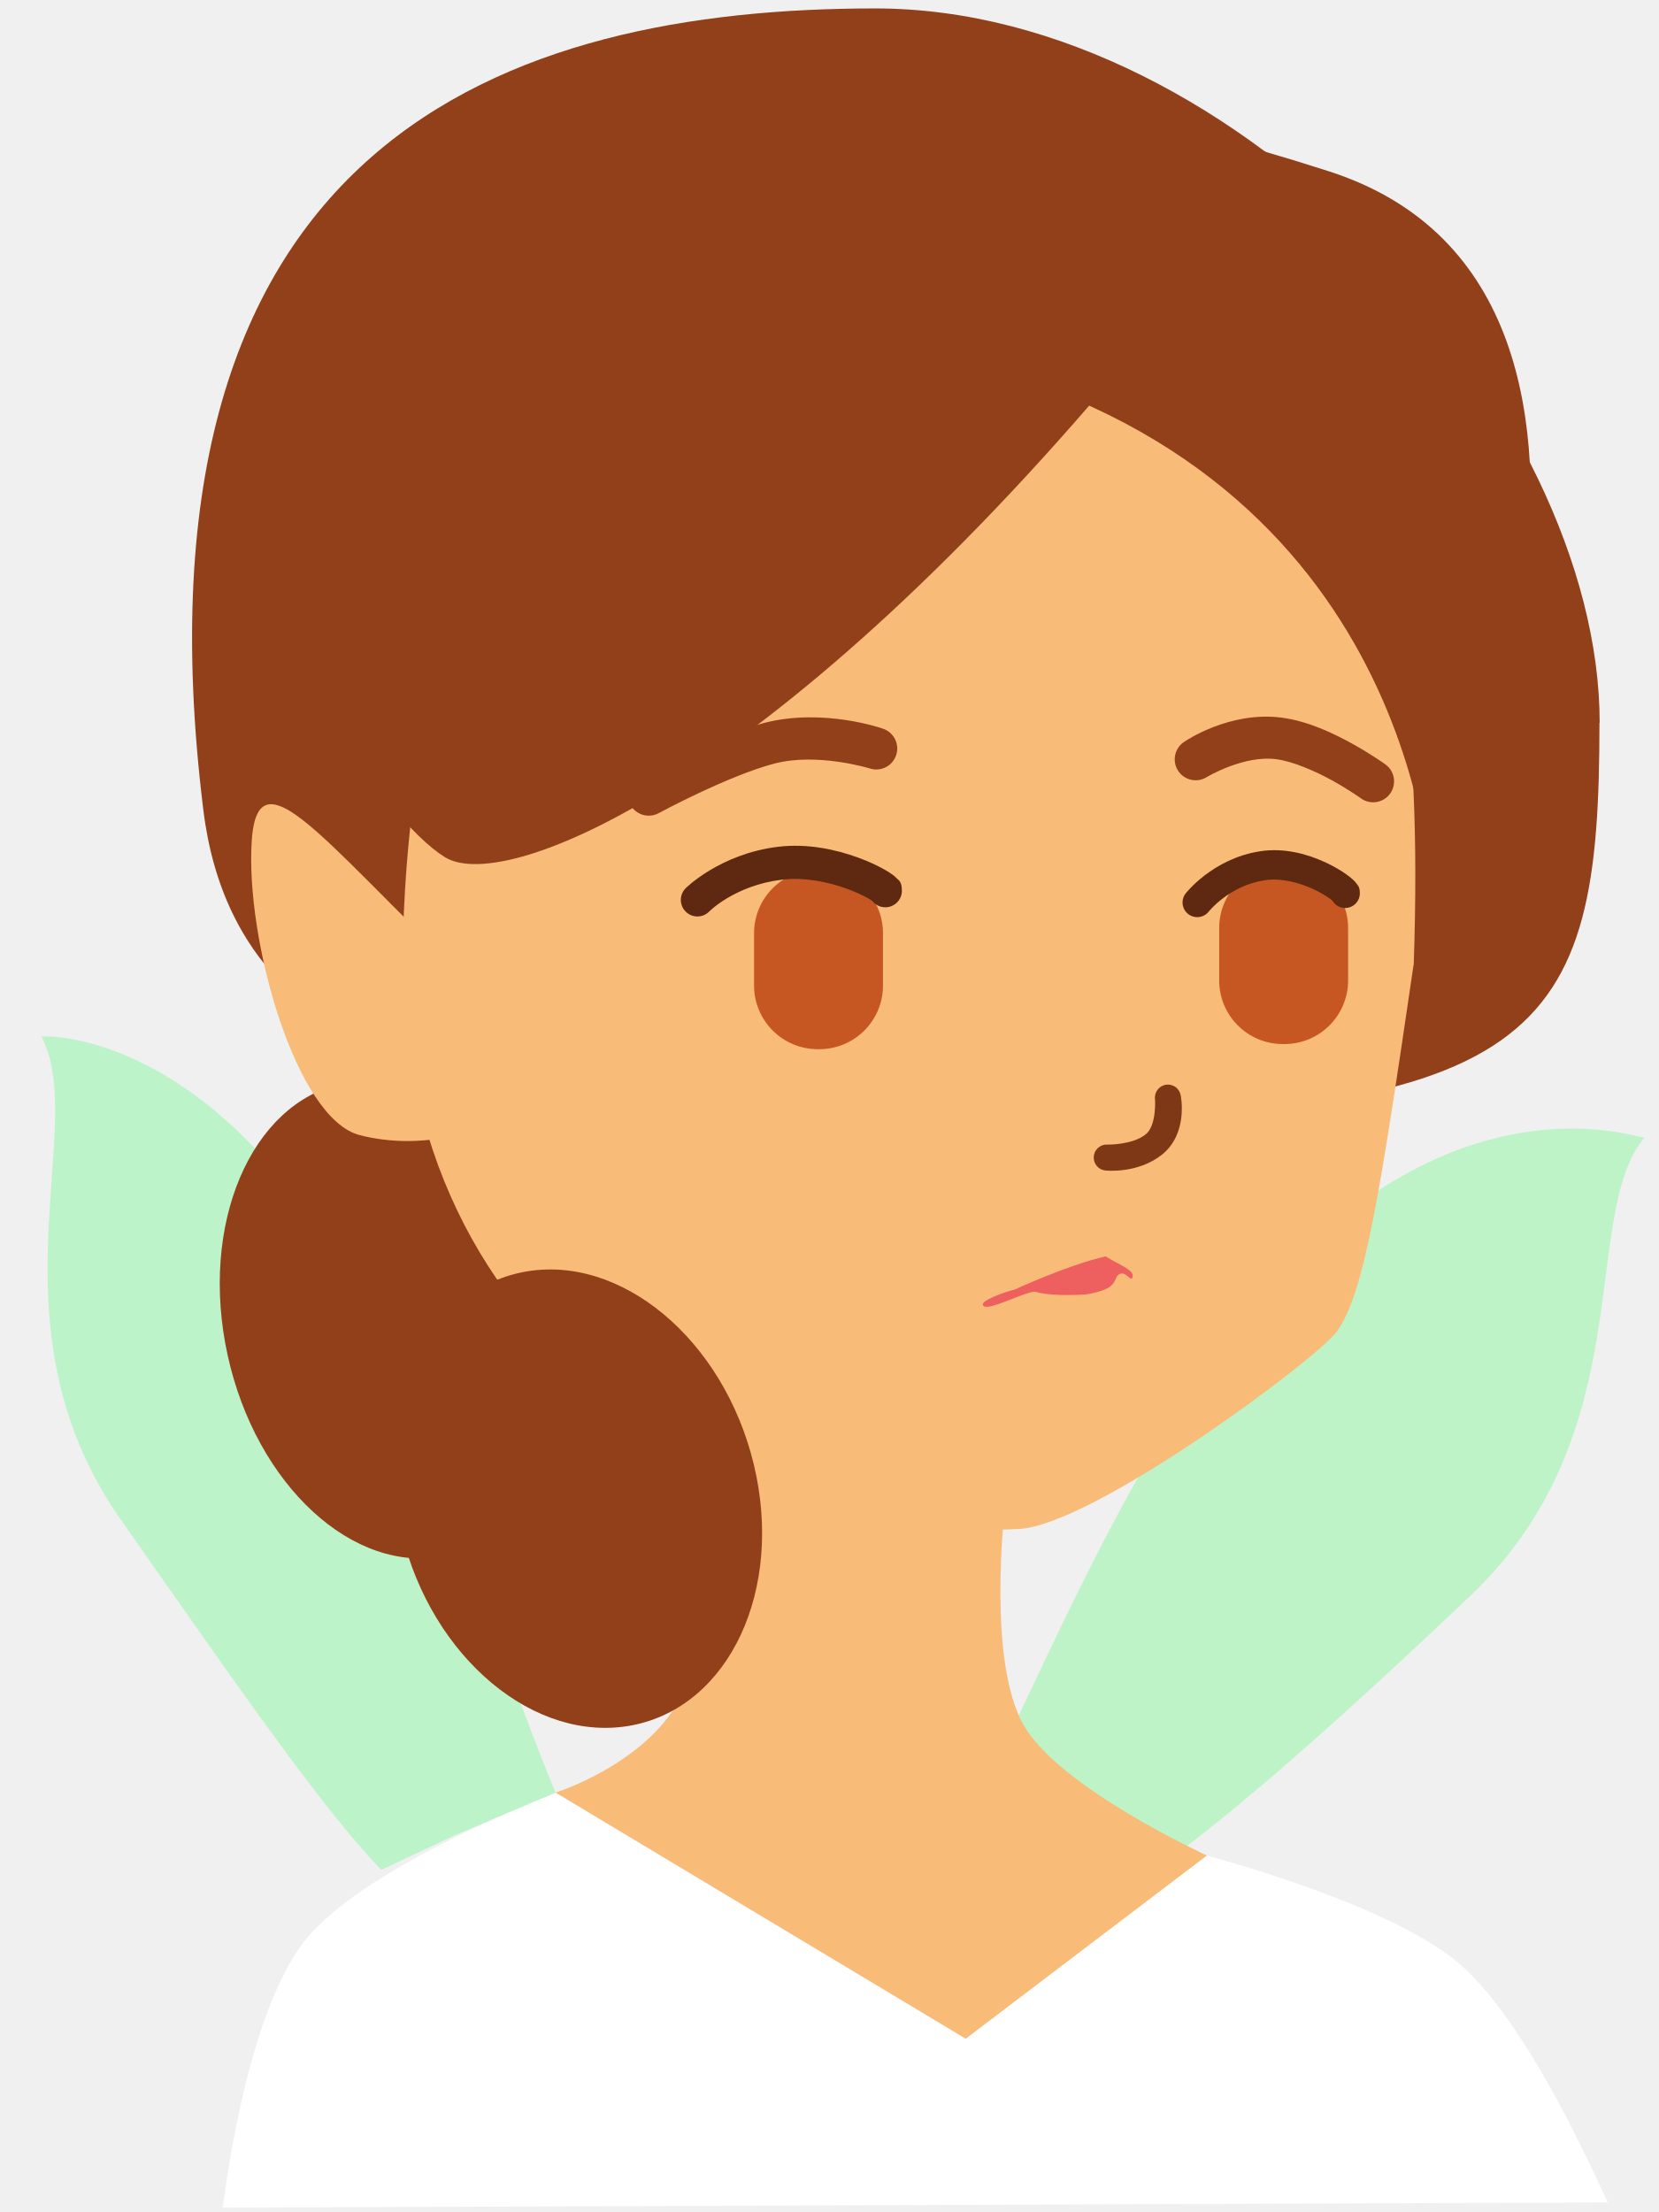
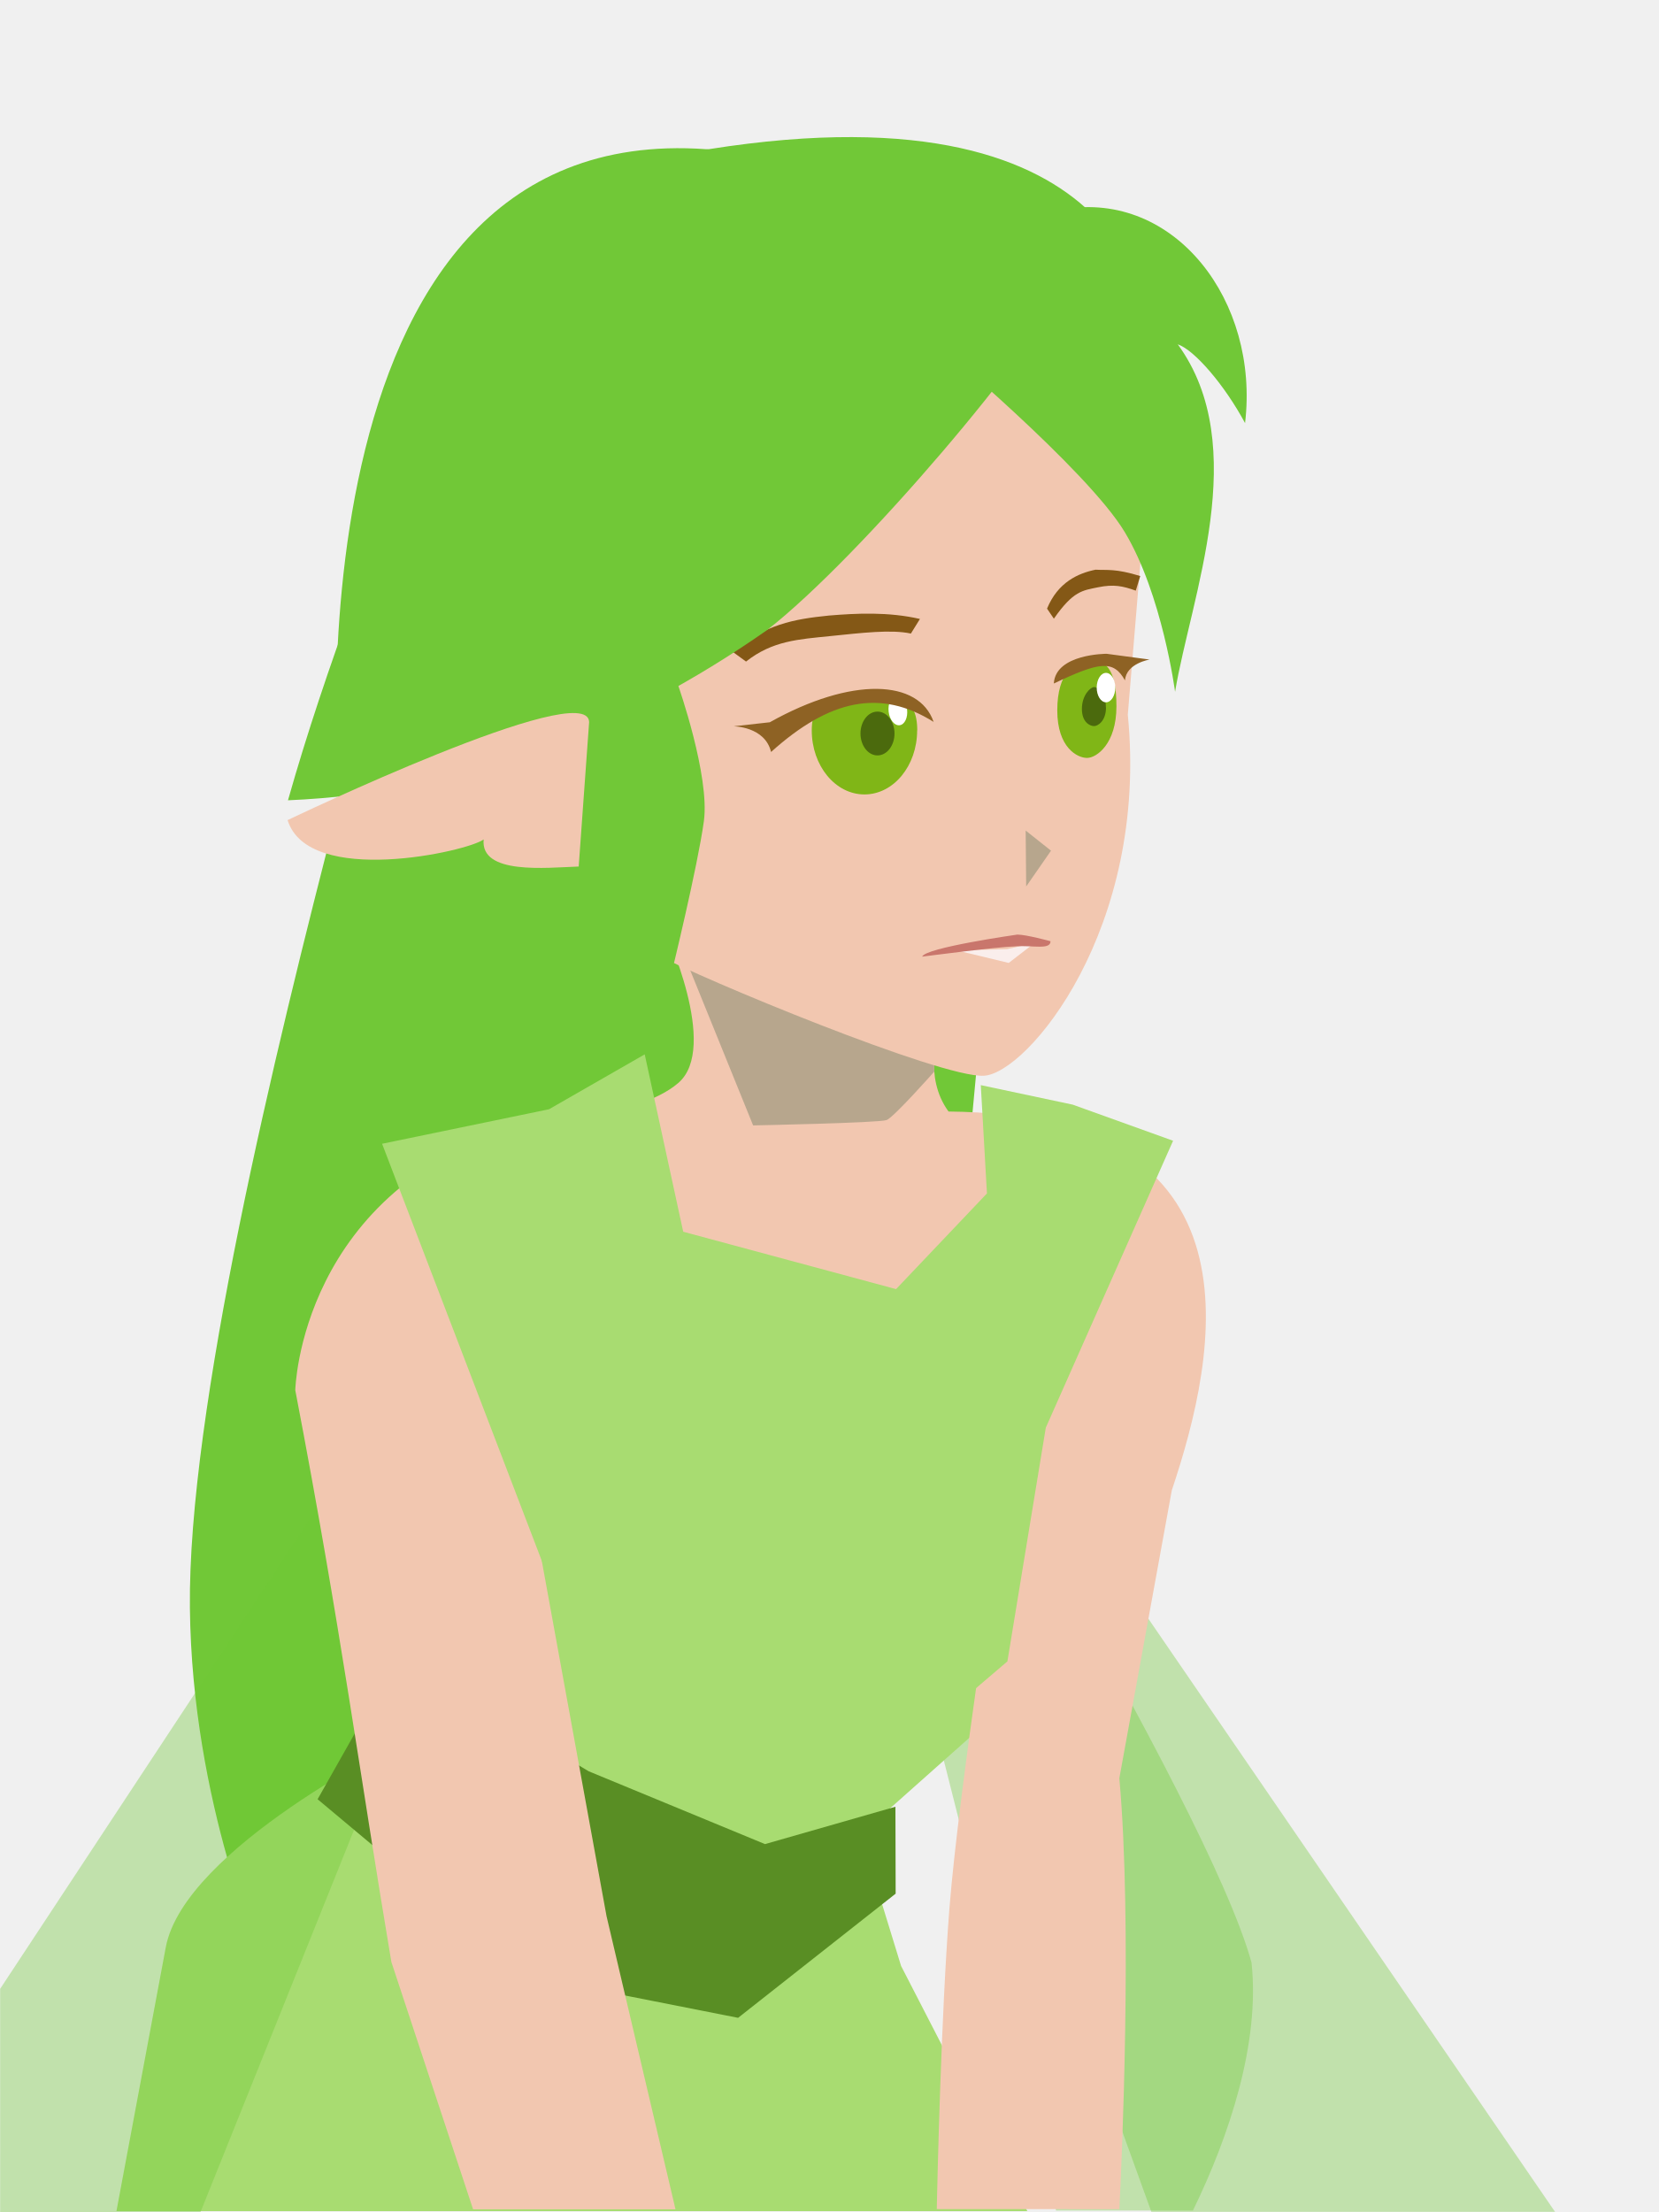
- <svg xmlns="http://www.w3.org/2000/svg" width="600" height="800" version="1.1" viewBox="0 0 158.8 211.7">
-   <path d="m153.9 210.8c-1.016-2.032-7.496-17.08-14.22-22.86s-24.14-10.33-24.14-10.33l-62.35-6.011s-17.71 6.7-23.73 13.8-8.126 25.9-8.126 25.9" fill="#fff" />
-   <g fill="none" stroke-linecap="round" stroke-linejoin="round">
-     <circle r="0" stroke="#c53822" stroke-width="2.257" style="paint-order:stroke markers fill" />
-     <g stroke="#924019">
-       <circle r="0" stroke-width="1.288" style="paint-order:stroke markers fill" />
-       <circle transform="scale(1,-1)" r="0" stroke-width="3.595" style="paint-order:stroke markers fill" />
-       <circle transform="scale(1,-1)" r="0" stroke-width="3.595" style="paint-order:stroke markers fill" />
+ <svg xmlns="http://www.w3.org/2000/svg" width="600" height="800" version="1.1" viewBox="0 0 159 212" id="svg96">
+   <defs id="defs100" />
+   <g fill="none" stroke-linecap="round" stroke-linejoin="round" id="g18">
+     <circle r="0" stroke="#c53822" stroke-width="2.26" style="paint-order:stroke markers fill" id="circle4" />
+     <g stroke="#924019" id="g12">
+       <circle r="0" stroke-width="1.29" style="paint-order:stroke markers fill" id="circle6" />
+       <circle transform="scale(1,-1)" r="0" stroke-width="3.6" style="paint-order:stroke markers fill" id="circle8" />
+       <circle transform="scale(1,-1)" r="0" stroke-width="3.6" style="paint-order:stroke markers fill" id="circle10" />
    </g>
-     <circle transform="scale(1,-1)" r="0" stroke="#4d4320" stroke-width="4.378" style="paint-order:stroke markers fill" />
-     <circle transform="scale(1,-1)" r="0" stroke="#4d4320" stroke-width="3.52" style="paint-order:stroke markers fill" />
+     <circle transform="scale(1,-1)" r="0" stroke="#4d4320" stroke-width="4.38" style="paint-order:stroke markers fill" id="circle14" />
+     <circle transform="scale(1,-1)" r="0" stroke="#4d4320" stroke-width="3.52" style="paint-order:stroke markers fill" id="circle16" />
  </g>
-   <path d="m4.341 99.18c-0.256 4e-3 -0.391 0.022-0.391 0.022 4.625 8.586-5.415 27.67 7.624 46.26 11.2 15.97 19.1 27.43 24.92 33.51l6.978-3.285 9.708-4.108c-3.696-8.876-7.88-21.5-14.08-37.2-13.36-33.81-32.29-35.22-34.76-35.19z" fill="#78f991" fill-opacity=".42" stroke-width=".17" />
-   <path d="m157 108.8c-2.424-0.524-23.14-6.384-42.93 24.11-9.975 15.37-15.9 30.97-20.53 39.15l3.511 2.04 11.7 6.074c6.974-4.625 17.03-13.23 32-27.45 16.46-15.64 10.4-36.33 16.64-43.83 0 0-0.128-0.045-0.379-0.099z" fill="#78f991" fill-opacity=".418" stroke-width=".17" />
-   <ellipse transform="matrix(.9779 -.209 .214 .9768 0 0)" cx="9.847" cy="131.4" rx="16.32" ry="23.14" fill="#924019" stroke-width="1.222" style="paint-order:stroke markers fill" />
-   <path d="m153.1 69.17c0 30.12-5.056 38.36-60.47 37.91-34.97-0.291-69.5 0.298-73.17-29.59-7.918-64.29 29.34-76.7 64.32-76.7 34.97 0 69.34 38.27 69.34 68.38z" fill="#924019" stroke-width="1.222" style="paint-order:stroke markers fill" />
-   <path d="m135.3 92.39c-3.272 22.32-4.702 31.31-7.33 35.04-1.762 2.505-23.25 18.55-30.47 18.91-24.77 1.24-60.24-15.73-58.92-57.04 1.442-45.23 21.2-57.14 59.44-55.77 26.26 0.949 39.03 8.721 37.3 58.85z" fill="#f9bb78" stroke-width="1.222" style="paint-order:stroke markers fill" />
-   <g stroke-width="1.222">
-     <rect x="72.18" y="83.22" width="12.34" height="17.19" ry="6.091" fill="#c65722" style="paint-order:stroke markers fill" />
-     <path d="m99.32 36.8c38.57 13.98 37.9 51.69 37.9 51.69s26.55-60.34-10.02-72.11c-36.57-11.76-38.8-3.8-38.8-3.8z" fill="#924019" />
-     <rect x="116.7" y="82.73" width="12.34" height="17.19" ry="6.091" fill="#c65722" style="paint-order:stroke markers fill" />
-     <path d="m109.1 33.08c-34.12 41.34-60.49 52.65-66.5 48.96-6.004-3.695-19.85-23.09-8.775-35.55 11.08-12.47 29.53-22.46 44.34-24.94 14.81-2.478 30.94 11.54 30.94 11.54z" fill="#924019" />
-     <path d="m47.68 96.41c-15.5-14.11-22.93-25.4-23.58-15.99-0.646 9.408 4.198 26.66 10.34 28.22 6.137 1.568 11.3-0.627 11.3-0.627" fill="#f9bb78" />
-     <path d="m96.14 144.8s-1.636 14.26 1.847 20.32 17.54 12.47 17.54 12.47l-23.09 17.54-39.26-23.56s7.887-2.461 11.54-8.313 4.618-26.78 4.618-26.78z" fill="#f9bb78" />
+   <path transform="matrix(.265 0 0 .265 0 -.0167)" d="m310 431-12.6 40 119 329h146l-253-369h-0.227z" fill="#6fc835" fill-opacity=".361" id="path20" />
+   <path transform="matrix(.265 0 0 .265 0 -.0167)" d="m320 464s0.316 0.512 0.332 0.537l0.031-0.066-0.363-0.471zm0.332 0.537-14.9 31s52.5 205 76.5 304h49.5c13.3-27.3 24.3-60.7 21.2-89.7-16-58.1-130-243-132-246z" fill="#6fc835" fill-opacity=".361" id="path22" />
+   <path d="m67.7 14.3c-41.2-2.96-35.2 62.7-35.2 62.7-6.29 24.2-14.5 58.3-14.3 77.1 0.2 18.8 7 33.8 7 33.8l30.5-9.48 17.9 4.18 19.3-72.7 5.92-63.4 11.1-15.1s-0.366-23.7-42-17.1z" fill="#71c837" stroke-width=".999" id="path24" />
+   <path d="m97.7 137-50.5 0.516-8.71 29.4s-20.8 10.2-22.6 19.7c-1.63 8.73-4.28 22.9-4.73 25.3h87.3l-12.1-23.5-3.87-12.6 14.5-12.9 0.374-25.9z" fill="#a8dc71" stroke-width=".265" id="path26" />
+   <path transform="matrix(.265 0 0 .265 0 -.0167)" d="m205 408 0.047 0.355 0.104-0.156-0.15-0.199zm0.047 0.355-205 311v80.9h72.4l139-346-6.1-45.8z" fill="#6fc835" fill-opacity=".361" id="path28" />
+   <g transform="matrix(.999 0 0 .999 .04 -.416)" fill="none" stroke-linecap="round" stroke-linejoin="round" id="g44">
+     <circle r="0" stroke="#c53822" stroke-width="2.26" style="paint-order:stroke markers fill" id="circle30" />
+     <g stroke="#924019" id="g38">
+       <circle r="0" stroke-width="1.29" style="paint-order:stroke markers fill" id="circle32" />
+       <circle transform="scale(1,-1)" r="0" stroke-width="3.6" style="paint-order:stroke markers fill" id="circle34" />
+       <circle transform="scale(1,-1)" r="0" stroke-width="3.6" style="paint-order:stroke markers fill" id="circle36" />
+     </g>
+     <circle transform="scale(1,-1)" r="0" stroke="#4d4320" stroke-width="4.38" style="paint-order:stroke markers fill" id="circle40" />
+     <circle transform="scale(1,-1)" r="0" stroke="#4d4320" stroke-width="3.52" style="paint-order:stroke markers fill" id="circle42" />
  </g>
-   <ellipse transform="matrix(.9816 -.1908 .2342 .9722 0 0)" cx="20.19" cy="151.5" rx="17.17" ry="22.31" fill="#924019" stroke-width="1.222" style="paint-order:stroke markers fill" />
-   <g shape-rendering="auto">
-     <path d="m74.46 81.04c-5.555 0.68-8.832 3.968-8.832 3.968a1.584 1.584 0 0 0 0.012 2.241 1.584 1.584 0 0 0 2.241-0.012s2.452-2.5 6.963-3.052c2.158-0.264 4.469 0.232 6.2 0.862 0.865 0.315 1.589 0.659 2.052 0.921 0.201 0.113 0.324 0.199 0.399 0.253a1.584 1.584 0 0 0 0.002 0.002 1.584 1.584 0 0 0 1.248 0.606 1.584 1.584 0 0 0 1.584-1.584c0-0.916-0.34-1.021-0.48-1.172-0.14-0.151-0.25-0.24-0.37-0.332-0.239-0.183-0.504-0.348-0.826-0.53-0.642-0.363-1.499-0.769-2.527-1.143-2.057-0.748-4.792-1.38-7.667-1.028z" color="#000000" color-rendering="auto" dominant-baseline="auto" fill="#5e2910" image-rendering="auto" solid-color="#000000" stop-color="#000000" style="font-feature-settings:normal;font-variant-alternates:normal;font-variant-caps:normal;font-variant-east-asian:normal;font-variant-ligatures:normal;font-variant-numeric:normal;font-variant-position:normal;font-variation-settings:normal;inline-size:0;isolation:auto;mix-blend-mode:normal;shape-margin:0;shape-padding:0;text-decoration-color:#000000;text-decoration-line:none;text-decoration-style:solid;text-indent:0;text-orientation:mixed;text-transform:none;white-space:normal" />
-     <path d="m120.6 81.47c-4.542 0.706-7.109 4.035-7.109 4.035a1.405 1.405 0 0 0 0.243 1.971 1.405 1.405 0 0 0 1.974-0.246s1.943-2.459 5.324-2.985c1.582-0.246 3.328 0.221 4.653 0.833 0.662 0.306 1.217 0.644 1.57 0.897 0.154 0.11 0.246 0.191 0.301 0.241a1.405 1.405 0 0 0 1.203 0.68 1.405 1.405 0 0 0 1.406-1.406c0-0.647-0.211-0.782-0.315-0.926-0.104-0.144-0.193-0.236-0.289-0.329-0.192-0.186-0.407-0.356-0.666-0.542-0.517-0.371-1.205-0.784-2.033-1.167-1.656-0.765-3.882-1.427-6.262-1.057z" color="#000000" color-rendering="auto" dominant-baseline="auto" fill="#5e2910" image-rendering="auto" solid-color="#000000" stop-color="#000000" style="font-feature-settings:normal;font-variant-alternates:normal;font-variant-caps:normal;font-variant-east-asian:normal;font-variant-ligatures:normal;font-variant-numeric:normal;font-variant-position:normal;font-variation-settings:normal;inline-size:0;isolation:auto;mix-blend-mode:normal;shape-margin:0;shape-padding:0;text-decoration-color:#000000;text-decoration-line:none;text-decoration-style:solid;text-indent:0;text-orientation:mixed;text-transform:none;white-space:normal" />
-     <path d="m73.13 69.19c-5.382 1.401-12 5.11-12 5.11a2.005 2.005 0 0 0-0.789 2.722 2.005 2.005 0 0 0 2.722 0.789s6.642-3.588 11.07-4.741c4.124-1.073 9.11 0.466 9.11 0.466a2.005 2.005 0 0 0 2.537-1.268 2.005 2.005 0 0 0-1.268-2.537s-5.697-2.023-11.39-0.542z" color="#000000" color-rendering="auto" dominant-baseline="auto" fill="#924019" image-rendering="auto" solid-color="#000000" stop-color="#000000" style="font-feature-settings:normal;font-variant-alternates:normal;font-variant-caps:normal;font-variant-east-asian:normal;font-variant-ligatures:normal;font-variant-numeric:normal;font-variant-position:normal;font-variation-settings:normal;inline-size:0;isolation:auto;mix-blend-mode:normal;shape-margin:0;shape-padding:0;text-decoration-color:#000000;text-decoration-line:none;text-decoration-style:solid;text-indent:0;text-orientation:mixed;text-transform:none;white-space:normal" />
-     <path d="m122.7 68.68c-5.06-0.671-9.344 2.308-9.344 2.308a2.005 2.005 0 0 0-0.587 2.773 2.005 2.005 0 0 0 2.776 0.585s3.52-2.104 6.629-1.691c1.577 0.209 3.697 1.126 5.326 2.024 1.628 0.898 2.759 1.717 2.759 1.717a2.005 2.005 0 0 0 2.8-0.443 2.005 2.005 0 0 0-0.446-2.8s-1.328-0.964-3.177-1.984c-1.849-1.02-4.228-2.156-6.735-2.489z" color="#000000" color-rendering="auto" dominant-baseline="auto" fill="#924019" image-rendering="auto" solid-color="#000000" stop-color="#000000" style="font-feature-settings:normal;font-variant-alternates:normal;font-variant-caps:normal;font-variant-east-asian:normal;font-variant-ligatures:normal;font-variant-numeric:normal;font-variant-position:normal;font-variation-settings:normal;inline-size:0;isolation:auto;mix-blend-mode:normal;shape-margin:0;shape-padding:0;text-decoration-color:#000000;text-decoration-line:none;text-decoration-style:solid;text-indent:0;text-orientation:mixed;text-transform:none;white-space:normal" />
-     <path d="m111.8 103.8a1.245 1.245 0 0 0-0.191 0.014 1.245 1.245 0 0 0-1.048 1.415s0.159 2.504-0.897 3.338c-1.302 1.028-3.639 0.976-3.639 0.976a1.245 1.245 0 0 0-1.332 1.153 1.245 1.245 0 0 0 1.155 1.332s3.032 0.33 5.357-1.506c2.571-2.031 1.818-5.66 1.818-5.66a1.245 1.245 0 0 0-1.224-1.062z" color="#000000" color-rendering="auto" dominant-baseline="auto" fill="#7f3816" image-rendering="auto" solid-color="#000000" stop-color="#000000" style="font-feature-settings:normal;font-variant-alternates:normal;font-variant-caps:normal;font-variant-east-asian:normal;font-variant-ligatures:normal;font-variant-numeric:normal;font-variant-position:normal;font-variation-settings:normal;inline-size:0;isolation:auto;mix-blend-mode:normal;shape-margin:0;shape-padding:0;text-decoration-color:#000000;text-decoration-line:none;text-decoration-style:solid;text-indent:0;text-orientation:mixed;text-transform:none;white-space:normal" />
-     <path d="m94.08 124.9c0.278 0.783 4.22-1.414 5.049-1.267 0 0 1.307 0.479 4.808 0.253 3.046-0.478 2.621-1.365 3.079-1.848 0.697-0.598 1.257 0.753 1.374 0.224 0.342-0.686-1.488-1.308-2.563-2.021-3.724 0.868-8.686 3.173-8.686 3.173-1.144 0.291-3.23 1.061-3.06 1.485z" color="#000000" color-rendering="auto" dominant-baseline="auto" fill="#ee5f5f" image-rendering="auto" solid-color="#000000" stop-color="#000000" style="font-feature-settings:normal;font-variant-alternates:normal;font-variant-caps:normal;font-variant-east-asian:normal;font-variant-ligatures:normal;font-variant-numeric:normal;font-variant-position:normal;font-variation-settings:normal;inline-size:0;isolation:auto;mix-blend-mode:normal;shape-margin:0;shape-padding:0;text-decoration-color:#000000;text-decoration-line:none;text-decoration-style:solid;text-indent:0;text-orientation:mixed;text-transform:none;white-space:normal" />
+   <path d="m40.1 160-4.33 3-5.33 9.44 20.3 17 20 3.95 15.1-11.9-0.021-8.33-12.5 3.58-16.9-6.98z" fill="#598e24" stroke-width=".999" id="path46" />
+   <path d="m63.7 89.1c0-3e-6 5.29 11.3 1.3 14.7-3.99 3.44-14.5 3.84-14.5 3.84-21.8 6.19-22.2 25.6-22.2 25.6 4.39 22.9 6.14 36.6 9.21 54.8l7.83 23.7h19.4l-6.61-28.1-6.56-36 30.2-9.03 14.1 7.41s-3.97 25.5-4.87 36.8c-0.821 10.5-1.16 26.3-1.22 28.9l17.5 8e-3c0.228-4.52 1.26-27.3-2e-3 -41.3l5.03-27.6c4.39-13.1 9.32-36-21.4-36.3-2.46-3.37-0.922-7.63-0.922-7.63l-18.1-10.9z" fill="#f2c7b0" stroke-width=".265" id="path48" />
+   <path d="m70.3 90.3-4.69 1.36 6.57 16.2s12.1-0.238 12.8-0.515c0.699-0.278 4.56-4.64 4.56-4.64l-0.215-7.19z" fill="#b7a68d" stroke-width=".999" id="path50" />
+   <path d="m110 45.5-1.91 23c2.02 20.5-9.64 34.4-13.8 34.6-4.12 0.226-27.3-9.39-31.3-11.6 0 0-19.6-12.9-23-23.7-3.4-10.8-3.2-48.4 32.5-48.5 35.7-0.083 37.4 26.3 37.4 26.3z" fill="#f2c7b0" stroke-width=".999" id="path52" />
+   <path d="m107 67.7c0 3.59-1.9 4.94-2.82 4.94-0.918 0-2.85-0.975-2.85-4.56 0-3.59 1.64-4.81 3.11-4.84 1.5-0.034 2.56 0.863 2.56 4.45z" fill="#80b617" stroke-width="1.46" id="path54" />
+   <path d="m106 67.8c0 1.3-0.773 1.79-1.15 1.79-0.374 0-1.16-0.354-1.16-1.65 0-1.3 0.81-2.09 1.18-2.09 0.374 0 1.12 0.652 1.12 1.95z" fill="#4b6a0d" stroke-width=".561" id="path56" />
+   <path d="m101 65.5c0.169-2.85 5.06-2.84 5.06-2.84l4.12 0.553s-2.25 0.36-2.36 2c-1.11-2-2.46-1.78-6.81 0.29z" fill="#8e6224" stroke-width=".999" id="path58" />
+   <path d="m87.9 70c0 3.39-2.26 6.14-5.05 6.14s-5.05-2.75-5.05-6.14 2.43-3.33 5.23-3.33c2.79 0 4.88-0.063 4.88 3.33z" fill="#80b617" stroke-width=".999" id="path60" />
+   <g transform="matrix(.999 0 0 .999 -6.37 -2.74)" id="g66">
+     <path d="m103 93.8 2.65-0.607-2.5 1.93-4.98-1.2z" fill="#faeeec" id="path62" />
+     <path d="m104 92.4s-8.9 1.26-9.15 2.12c0 0 7.22-0.945 8.93-0.985 1.66-0.128 3.38 0.369 3.38-0.494 0 0-2.33-0.636-3.16-0.636z" fill="#c9766c" id="path64" />
  </g>
+   <g stroke-width=".999" id="g76">
+     <path d="m98.3 79.6 2.43 1.93-2.38 3.43z" fill="#b7a68d" id="path68" />
+     <path d="m94 104 8.81 1.87 9.62 3.46-12.2 27.5-3.68 22.4-9.13 7.79-35.1-16.4-15.7-41 16-3.31 9.17-5.26 3.69 17 20.4 5.5 8.71-9.17z" fill="#a8dc71" id="path70" />
+     <ellipse cx="106" cy="65.9" rx=".89" ry="1.41" fill="#fff" id="ellipse72" />
+     <path d="m65 65.7s3.05 8.66 2.46 13c-0.589 4.32-3.08 14.5-3.08 14.5l-30.3-4.88 13.8-26.6z" fill="#71c837" id="path74" />
+   </g>
+   <path d="m79.4 59c-3.37 0.341-6.01 0.842-9.22 3.44l1.32 0.965c2.53-2 5.03-2.13 8.05-2.44 3.02-0.306 5.86-0.656 7.75-0.244l0.868-1.4c-3.04-0.695-6.06-0.547-8.76-0.323z" color="#000000" fill="#845816" stroke-width="1.38" style="-inkscape-stroke:none" id="path78" />
+   <path d="m105 54.6c-1.67 0.341-3.61 1.2-4.65 3.73l0.653 0.965c1.87-2.68 2.75-2.7 4.24-3.01 1.5-0.306 2.36-0.124 3.61 0.323l0.43-1.4c-2.39-0.733-3.15-0.544-4.29-0.607z" color="#000000" fill="#845816" stroke-width=".97" style="-inkscape-stroke:none" id="path80" />
+   <path d="M 102,27.3 C 99.73,32.97 82.5,53.4 73.5,60.4 59.5,70.19 44.2,76 27.6,76.7 34.79,51.3 48.7,22.3 48.7,22.3 79.8,15.28 89.6,14.58 102,27.33 Z" fill="#71c837" id="path82" style="stroke-width:0.999" />
+   <path d="m 89.5,32.7 c 0,0 14.7,12.3 18.3,18.3 3.6,5.99 4.82,15.3 4.82,15.3 1.51,-9.09 7.4,-23.5 0.258,-33.3 1.6,0.54 4.49,3.9 6.45,7.55 1.39,-11.7 -6.74,-22.3 -17.4,-20.5 -2.09,-2.31 -15.4,-8.96 -17.1,-4.57 z" fill="#71c837" id="path84" style="stroke-width:0.999" />
+   <path d="m 56.463,69.199 c -0.131,-4.38 -28.9,9.4 -28.9,9.4 1.994,6.429 17.298,3.001 18.79,1.852 -0.326,3.412 5.98,2.708 9.11,2.598 z" fill="#f2c7b0" id="path86" style="stroke-width:0.999" />
+   <ellipse cx="84.1" cy="70.3" rx="1.63" ry="2.1" fill="#4b6a0d" stroke-width=".973" id="ellipse90" />
+   <ellipse transform="rotate(-6.64)" cx="77.6" cy="77.6" rx=".89" ry="1.41" fill="#fff" stroke-width=".999" id="ellipse92" />
+   <path d="m89.5 69.2c-5.12-3.22-10-2.17-15.6 2.87-0.588-2.45-3.59-2.46-3.59-2.46l3.47-0.388c7.85-4.4 14.3-4.12 15.7-0.028z" fill="#8e6224" stroke-width=".999" id="path94" />
</svg>
